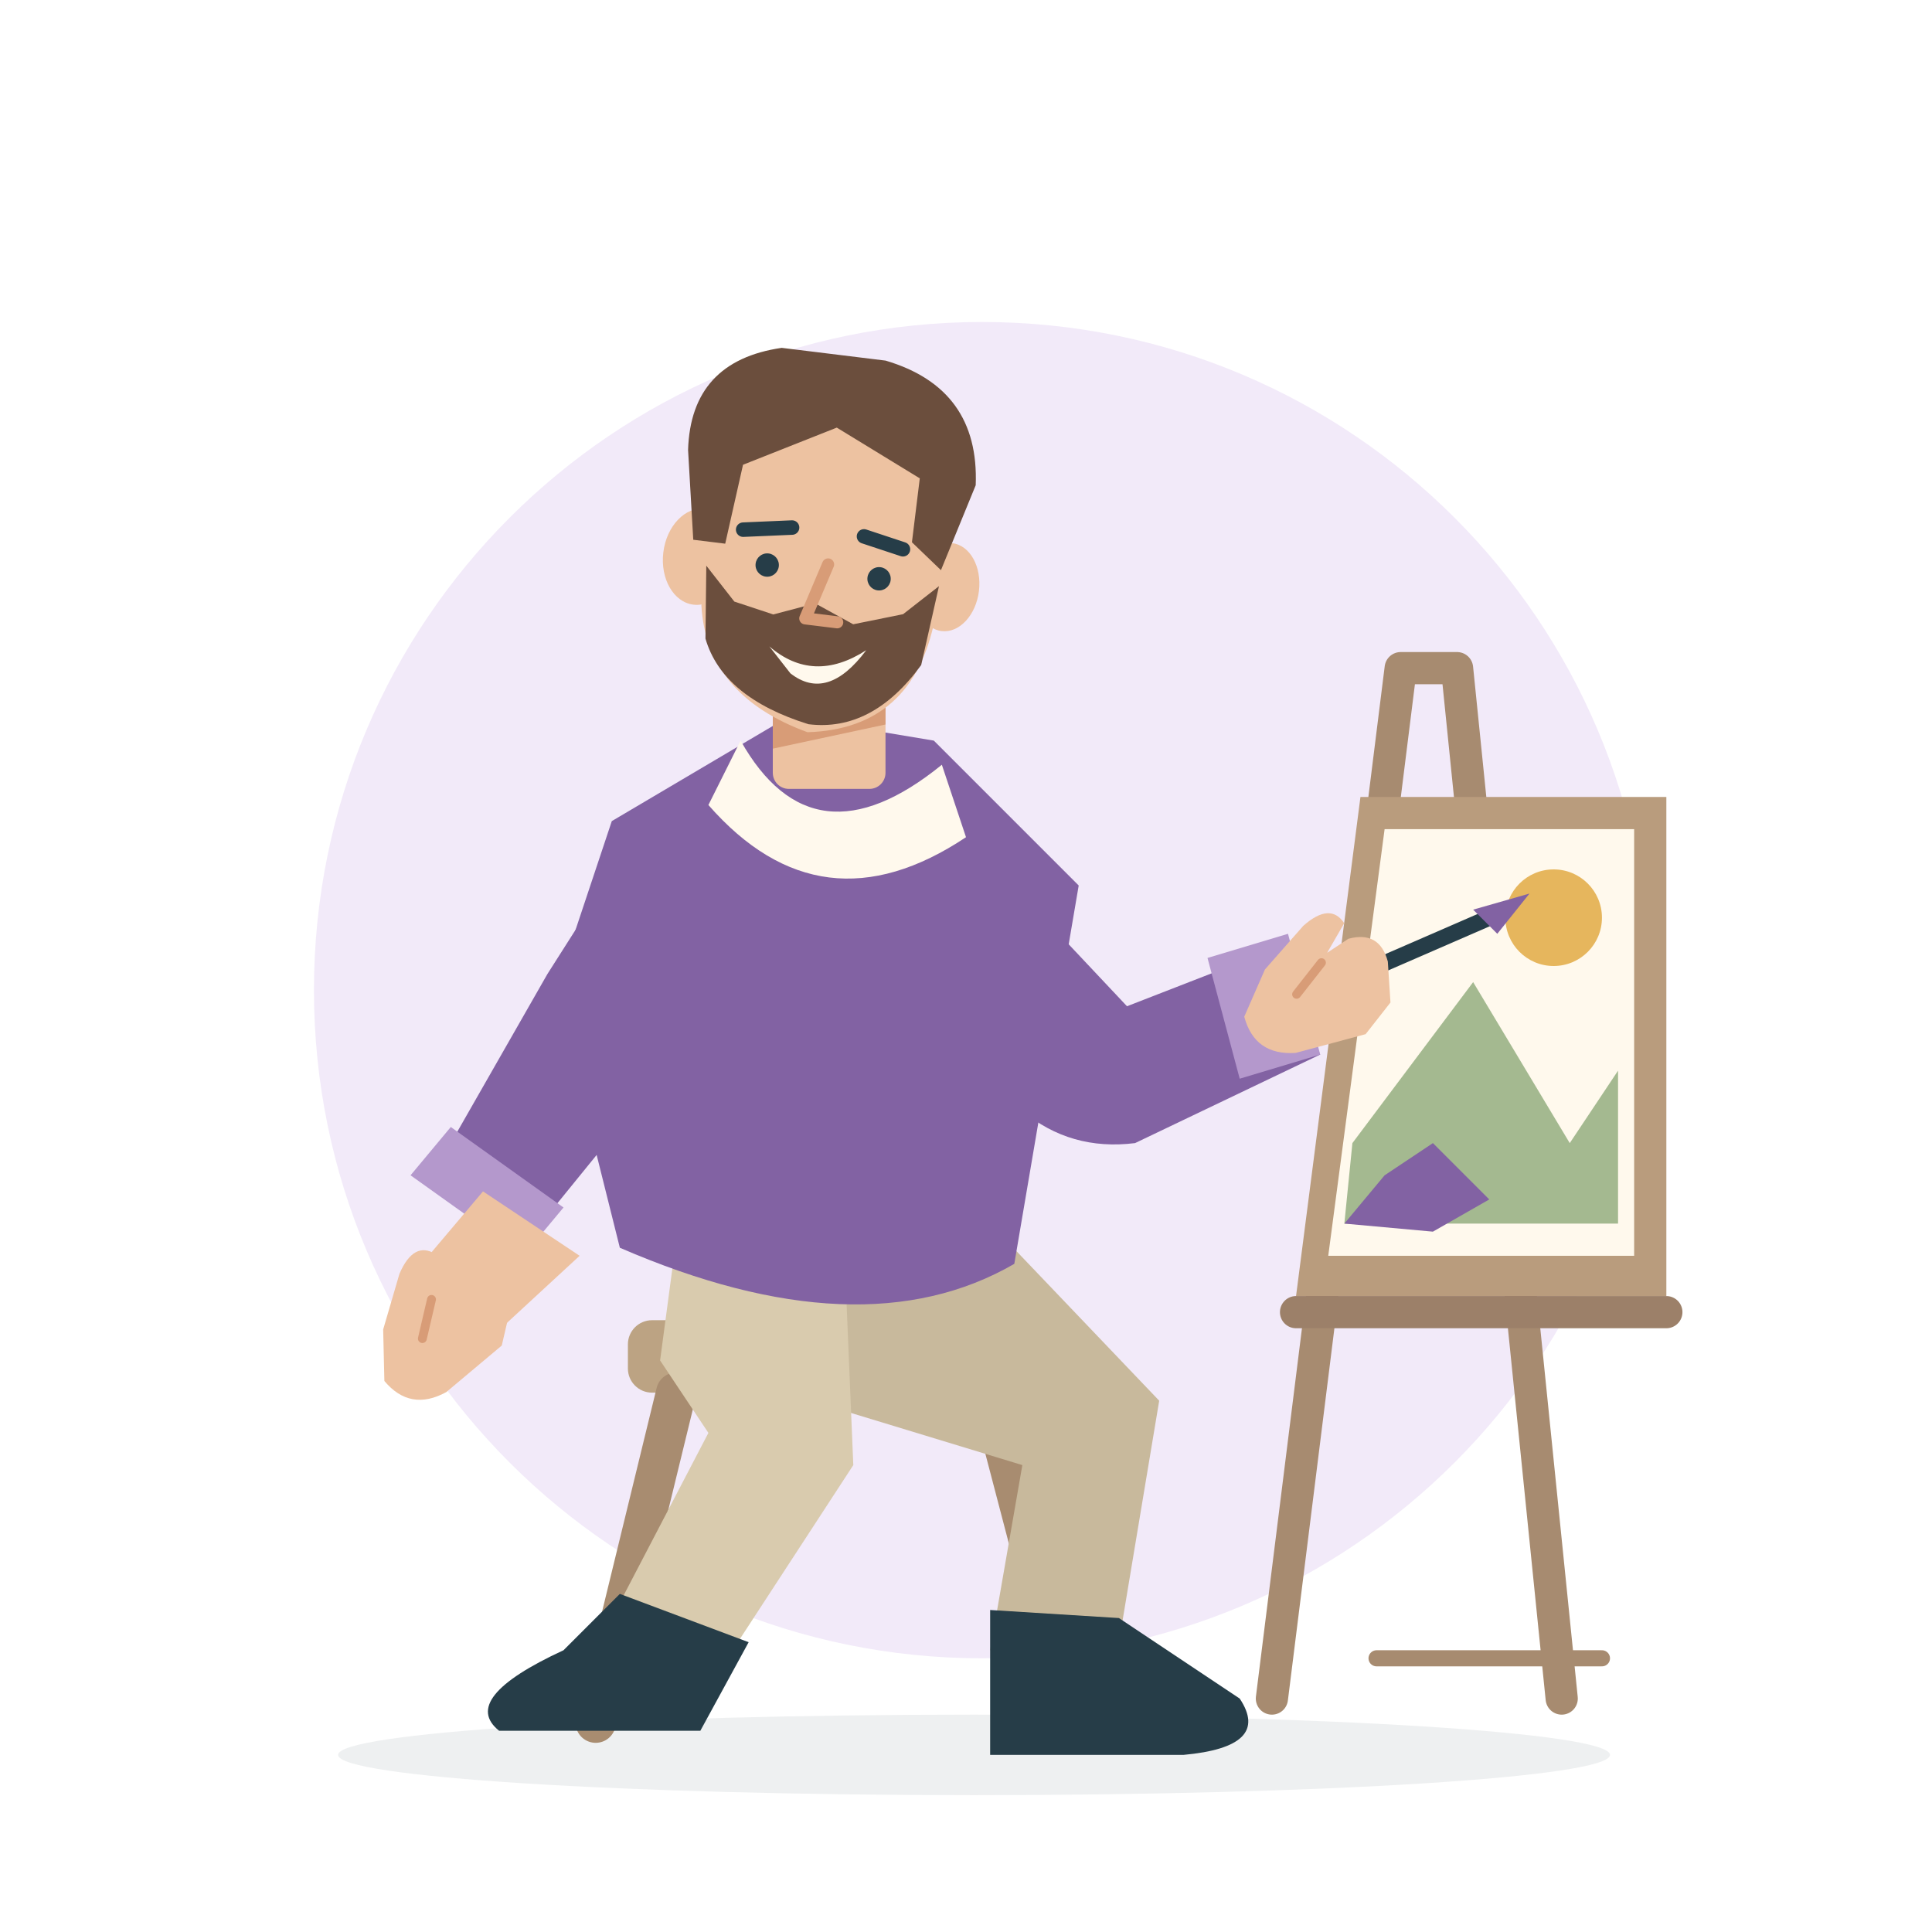
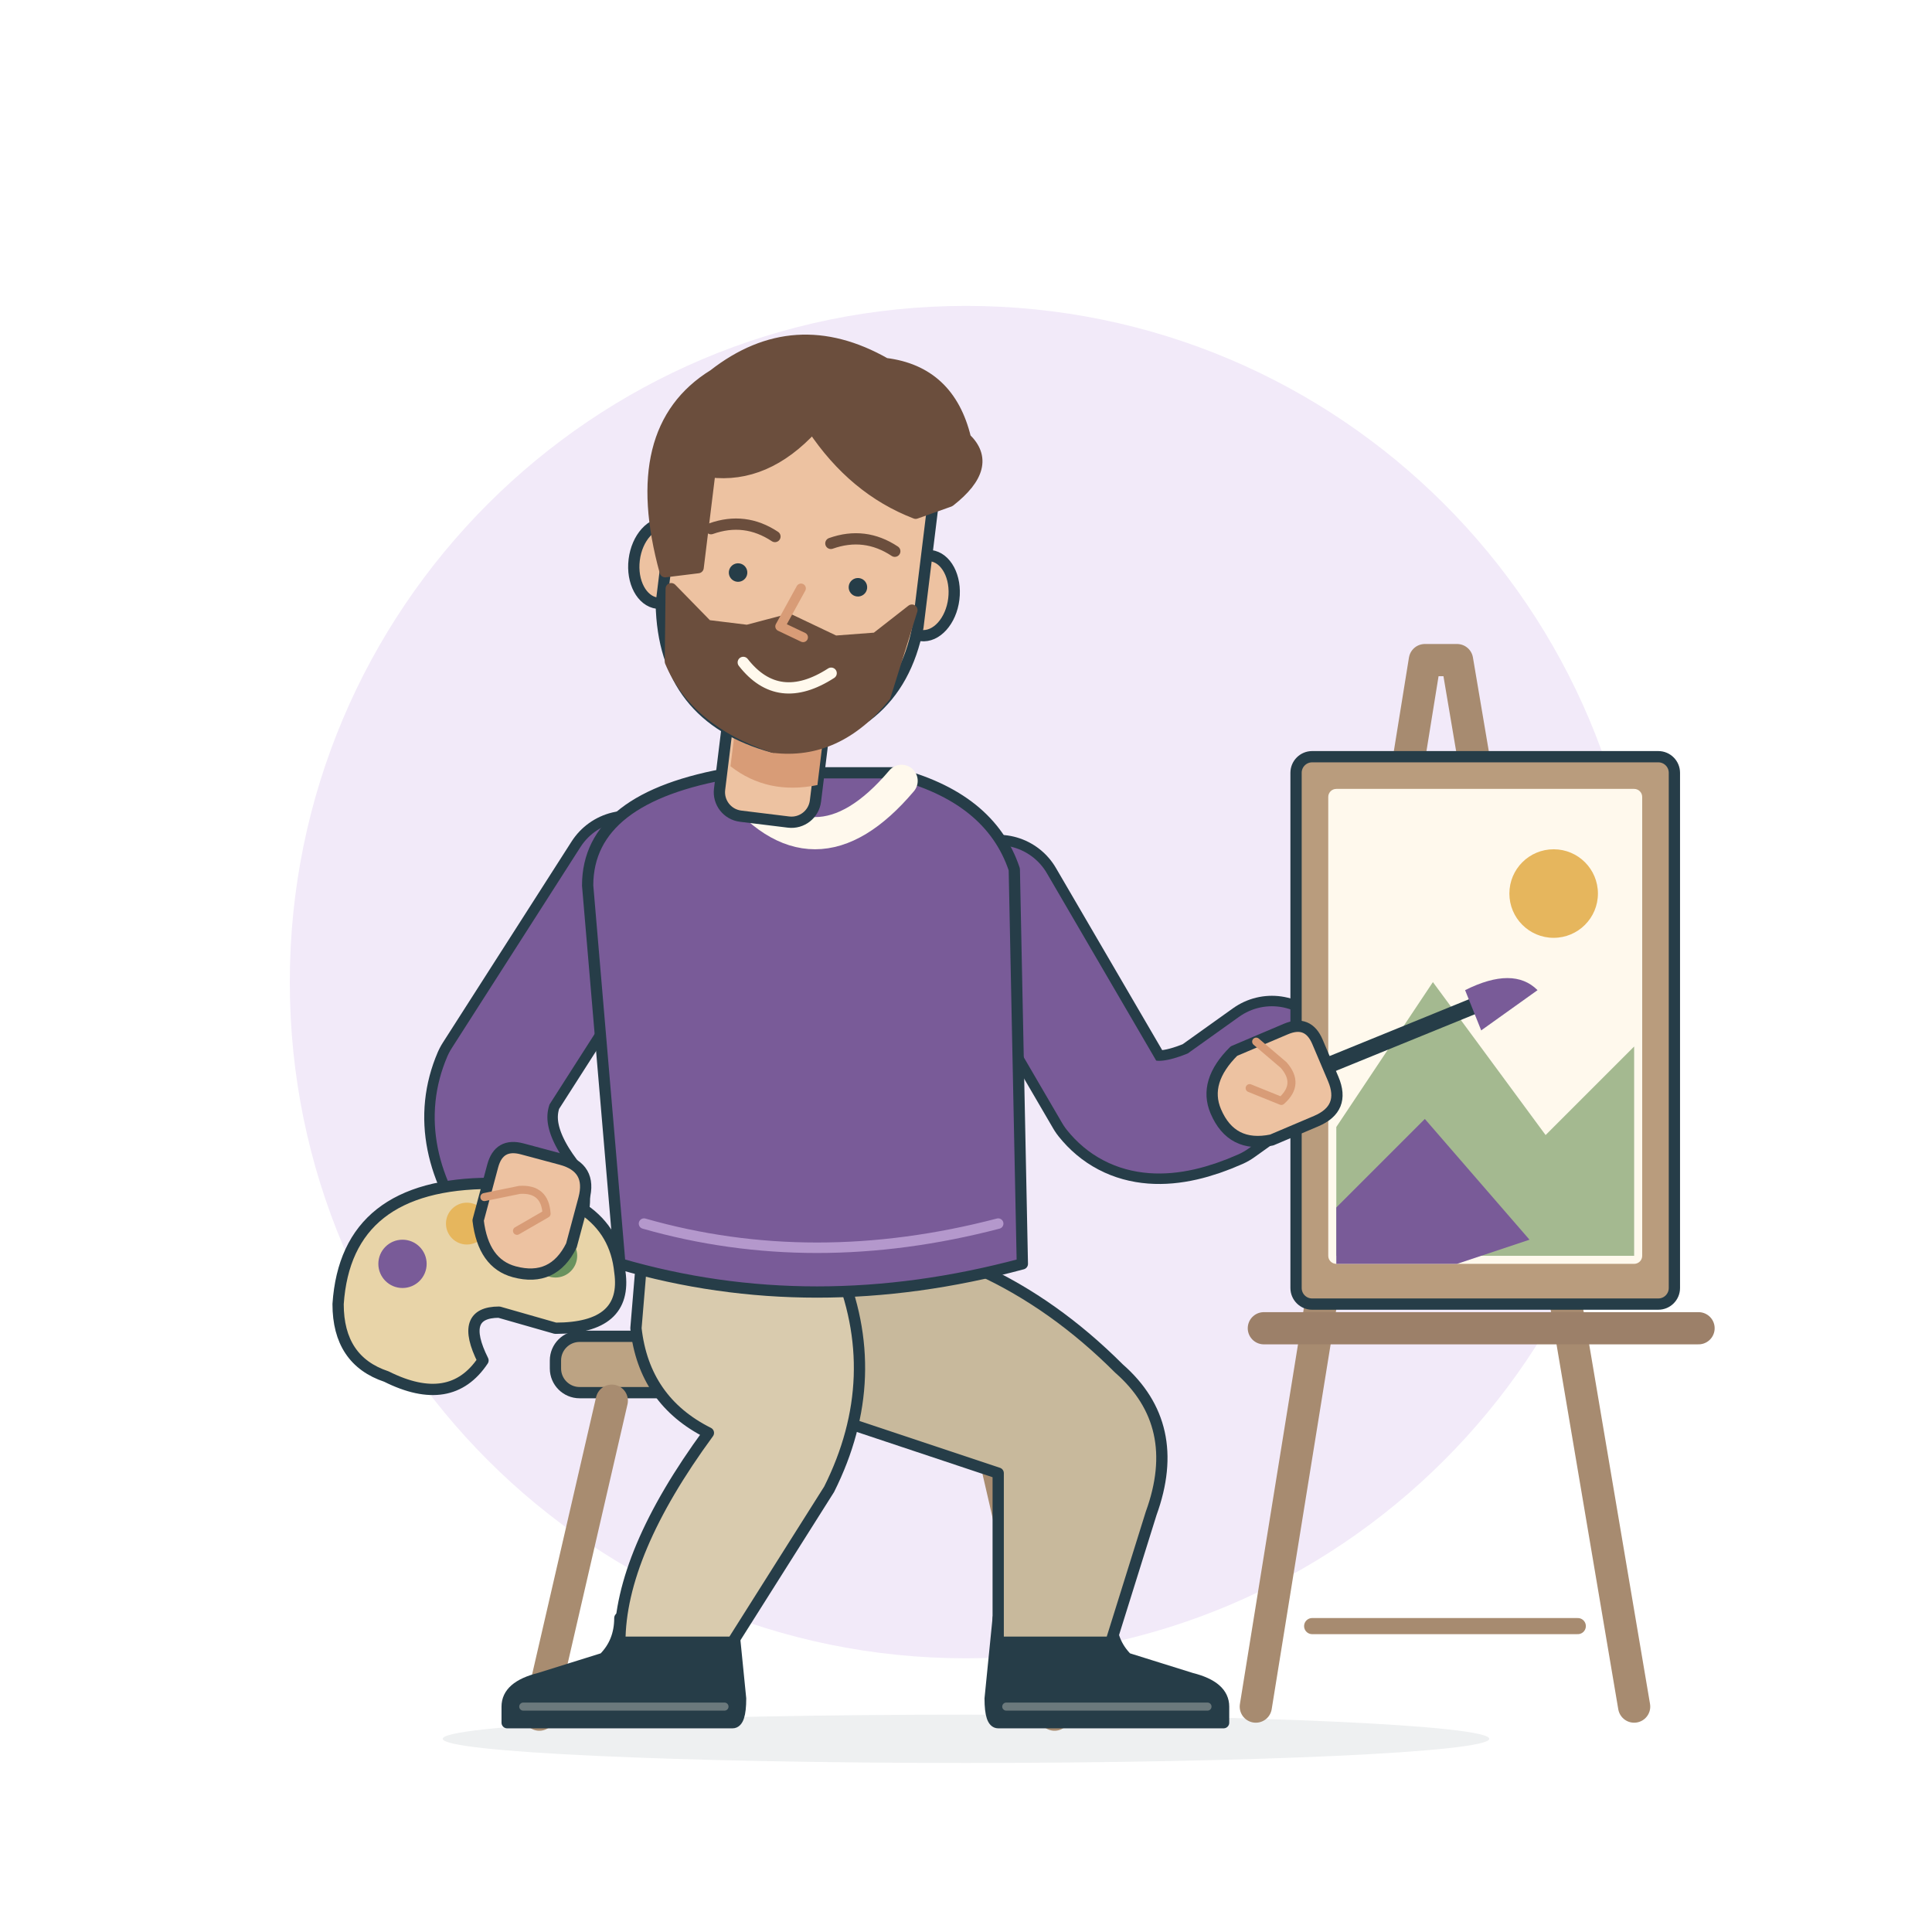
- <svg xmlns="http://www.w3.org/2000/svg" viewBox="0 0 240 240" role="img" aria-labelledby="title-isfp">
-   <ellipse cx="121" cy="218" rx="79" ry="5" fill="#263D48" opacity=".08" />
-   <circle cx="122" cy="123" r="83" fill="#F2EAF9" />
-   <rect x="78" y="164" width="51" height="9" rx="3" fill="#BCA383" />
-   <path d="M84 173 74 214M123 173 134 215" fill="none" stroke="#A88C70" stroke-width="5" stroke-linecap="round" stroke-linejoin="round" />
-   <path d="M101 150 123 152 144 174 139 204 123 205 127 182 104 175Z" fill="#C8B99C" />
-   <path d="M84 154 105 158 106 182 91 205 76 201 88 178 82 169Z" fill="#D9CBAE" />
-   <path d="M77 198 93 204 87 215H62Q57 211 70 205Z" fill="#263D48" />
-   <path d="M123 200 139 201 154 211Q158 217 147 218H123Z" fill="#263D48" />
-   <path d="M76 102 98 89 116 92 134 110 126 157Q107 168 77 155L69 123Z" fill="#8262A3" />
-   <path d="M92 92Q101 108 117 95L120 104Q102 116 88 100Z" fill="#FFF9ED" />
-   <path d="M82 101 75 110 68 121 56 142 68 151 94 119Z" fill="#8262A3" />
-   <path d="M56 140 70 150 65 156 51 146Z" fill="#B498CC" />
-   <path d="M60 148 49 161 59 168 72 156Z" fill="#EDC2A1" />
-   <g transform="translate(54 165) rotate(50)">
-     <path d="M-5-6Q-5-10-1-10L4-9 7-5 7 4Q6 9 1 9L-4 5-8-1Q-10-5-7-6L-4-3Z" fill="#EDC2A1" />
-     <path d="M-3-2 0 2" fill="none" stroke="#D89C77" stroke-width="1.1" stroke-linecap="round" stroke-linejoin="round" />
-   </g>
-   <path d="M124 108 140 125 158 118 164 131 141 142Q133 143 127 138L111 122Z" fill="#8262A3" />
-   <path d="M150 119 154 134 164 131 160 116Z" fill="#B498CC" />
-   <g transform="translate(82 44)">
-     <rect x="14" y="37" width="14" height="17" rx="2" fill="#EDC2A1" />
-     <path d="M14 40H28V46L14 49Z" fill="#D89C77" />
-   </g>
-   <g transform="translate(82 44) rotate(7 20 25)">
-     <ellipse cx="5" cy="27" rx="4.5" ry="6" fill="#EDC2A1" />
-     <ellipse cx="36" cy="27" rx="4" ry="5.5" fill="#EDC2A1" />
-     <path d="M5 17Q5 4 21 5Q37 5 36 19L35 31Q34 45 21 47Q8 44 6 33Z" fill="#EDC2A1" />
-     <path d="M6 28 10 32 15 33 20 31 25 33 31 31 35 27 34 37Q29 46 21 46Q10 44 7 37Z" fill="#6B4E3D" />
-     <path d="M4 25 2 14Q1 3 12 0L25 0Q37 2 38 14L35 25 31 22V14L20 9 9 15 8 25Z" fill="#6B4E3D" />
-     <path d="M10 23 16 22M25 22 30 23" fill="none" stroke="#263D48" stroke-width="1.8" stroke-linecap="round" stroke-linejoin="round" />
-     <circle cx="13.5" cy="27" r="1.45" fill="#263D48" />
-     <circle cx="27.5" cy="27" r="1.45" fill="#263D48" />
-     <path d="M21 26 19 33 23 33" fill="none" stroke="#D89C77" stroke-width="1.5" stroke-linecap="round" stroke-linejoin="round" />
-     <path d="M15 37Q21 41 27 36Q23 43 18 40Z" fill="#FFF9ED" />
-   </g>
-   <path d="M158 211 174 83 181 83 194 211" fill="none" stroke="#A78B70" stroke-width="4" stroke-linecap="round" stroke-linejoin="round" />
-   <path d="M169 99H207V161H161Z" fill="#B99C7D" />
-   <path d="M172 103H203V156H165Z" fill="#FFF9ED" />
-   <path d="M168 142 183 122 195 142 201 133V152H167Z" fill="#A4B990" />
-   <circle cx="193" cy="114" r="6" fill="#E6B65D" />
-   <path d="M172 146 178 142 185 149 178 153 167 152Z" fill="#8262A3" />
-   <path d="M161 163H207" fill="none" stroke="#9C8069" stroke-width="4" stroke-linecap="round" stroke-linejoin="round" />
-   <path d="M171 206 199 206" fill="none" stroke="#A78B70" stroke-width="2" stroke-linecap="round" stroke-linejoin="round" />
-   <path d="M162 124 185 114" fill="none" stroke="#263D48" stroke-width="2" stroke-linecap="round" stroke-linejoin="round" />
-   <path d="M183 113 190 111 186 116Z" fill="#8262A3" />
-   <g transform="translate(163 123) rotate(75)">
-     <path d="M-5-6Q-5-10-1-10L4-9 7-5 7 4Q6 9 1 9L-4 5-8-1Q-10-5-7-6L-4-3Z" fill="#EDC2A1" />
-     <path d="M-3-2 0 2" fill="none" stroke="#D89C77" stroke-width="1.1" stroke-linecap="round" stroke-linejoin="round" />
+ <svg xmlns="http://www.w3.org/2000/svg" viewBox="0 0 240 240" role="img" aria-labelledby="isfp-title" aria-describedby="isfp-desc">
+   <circle cx="120" cy="122" r="84" fill="#F2EAF9" />
+   <ellipse cx="120" cy="216" rx="65" ry="3" fill="#263D48" opacity=".08" />
+   <g fill="none" stroke="#263D48" stroke-width="1.4" stroke-linecap="round" stroke-linejoin="round">
+     <rect x="69" y="166" width="60" height="7" rx="3" fill="#BCA383" />
+     <path d="M76 174 67 213M122 174 131 213" stroke="#A88C70" stroke-width="4" />
+     <g data-part="leg">
+       <g data-part="shoe" transform="translate(131 204) rotate(0) scale(1 1)">
+         <path d="M-7 -3H7Q7 0 9 2L17 4.5Q21 5.5 21 8V10H-7Q-8 10 -8 7Z" fill="#263D48" />
+         <path d="M-6 8H19" stroke="#FFF9ED" stroke-width="1" opacity=".32" />
+       </g>
+       <path d="M102 153Q123 154 139 170Q147 177 143 188L138 204 L124 204L124 183Q112 179 100 175Z" fill="#C8B99C" data-part="trousers" />
+     </g>
+     <g data-part="leg">
+       <g data-part="shoe" transform="translate(84 204) rotate(0) scale(-1 1)">
+         <path d="M-7 -3H7Q7 0 9 2L17 4.5Q21 5.5 21 8V10H-7Q-8 10 -8 7Z" fill="#263D48" />
+         <path d="M-6 8H19" stroke="#FFF9ED" stroke-width="1" opacity=".32" />
+       </g>
+       <path d="M80 153L104 157Q110 171 103 185L91 204 L77 204Q77 193 88 178Q80 174 79 165Z" fill="#D9CBAE" data-part="trousers" />
+     </g>
+     <path d="M78 109 62 134Q59 141 65 149" stroke-width="16.6" />
+     <path d="M78 109 62 134Q59 141 65 149" stroke="#795B98" stroke-width="14" />
+     <path d="M124 112 138 136Q142 141 151 137L158 132" stroke-width="16.6" />
+     <path d="M124 112 138 136Q142 141 151 137L158 132" stroke="#795B98" stroke-width="14" />
+     <g transform="translate(101 0) rotate(0 0 126)">
+       <path d="M-10 96Q-28 99-28 110L-24 157Q0 164 26 157L25 108Q22 99 10 96Z" fill="#795B98" />
+       <path d="M-10 97Q0 110 11 97" stroke="#FFF9ED" stroke-width="4" />
+       <path d="M-21 152Q0 158 23 152" stroke="#B498CC" stroke-width="1.3" />
+     </g>
+     <g transform="translate(99 69) rotate(7)">
+       <rect x="-6" y="17" width="12" height="16" rx="3" fill="#EDC2A1" />
+       <path d="M-5 21Q0 26 6 22V28Q0 30-5 27Z" fill="#D89C77" stroke="none" />
+       <ellipse cx="-16.5" cy="3" rx="3.5" ry="5" fill="#EDC2A1" />
+       <ellipse cx="16.5" cy="3" rx="3.5" ry="5" fill="#EDC2A1" />
+       <path d="M-16-12Q-16-24 0-24Q16-24 16-12V7Q15 21 0 24Q-14 22-16 8Z" fill="#EDC2A1" />
+       <path d="M-16 4Q-23-13-13-21Q-4-30 8-25Q16-25 19-17Q23-14 18-9L14-7Q6-9 0-16Q-5-9-12-9L-12 3Z" fill="#6B4E3D" stroke="#6B4E3D" />
+       <path d="M-15 6-10 10-5 10 0 8 6 10 11 9 15 5 13 16Q8 24 0 24Q-10 22-14 15Z" fill="#6B4E3D" stroke="#6B4E3D" />
+       <path d="M-11-2Q-7-4-3-2M4-2Q8-4 12-2" stroke="#6B4E3D" />
+       <circle cx="-7" cy="3" r="1.15" fill="#263D48" stroke="none" />
+       <circle cx="8" cy="3" r="1.15" fill="#263D48" stroke="none" />
+       <path d="M1 4-1 9 2 10" stroke="#D89C77" stroke-width="1.2" />
+       <path d="M-5 14Q0 19 6 14" stroke="#FFF9ED" />
+     </g>
+     <g>
+       <path d="M156 212 177 82 181 82 203 212" stroke="#A78B70" stroke-width="4" />
+       <path d="M163 202H196" stroke="#A78B70" stroke-width="2" />
+       <rect x="161" y="94" width="47" height="68" rx="2" fill="#B99C7D" />
+       <rect x="165" y="98" width="39" height="59" rx="1" fill="#FFF9ED" stroke="none" />
+       <circle cx="193" cy="111" r="5.5" fill="#E6B65D" stroke="none" />
+       <path d="M166 140 178 122 192 141 203 130V156H166Z" fill="#A4B990" stroke="none" />
+       <path d="M166 150 177 139 190 154 181 157H166Z" fill="#795B98" stroke="none" />
+       <path d="M157 165H211" stroke="#9C8069" stroke-width="4" />
+     </g>
+     <g>
+       <path d="M42 162Q43 147 61 147Q76 148 77 158Q78 165 69 165L62 163Q57 163 60 169Q56 175 48 171Q42 169 42 162Z" fill="#E8D4A8" />
+       <circle cx="50" cy="157" r="3" fill="#795B98" stroke="none" />
+       <circle cx="58" cy="152" r="2.6" fill="#E6B65D" stroke="none" />
+       <circle cx="69" cy="156" r="2.7" fill="#6A925E" stroke="none" />
+     </g>
+     <g transform="translate(65 150) rotate(15)">
+       <path d="M-5 3V-4Q-5-7-2-7H3Q7-7 7-3V3Q6 8 1 8Q-3 8-5 3Z" fill="#EDC2A1" />
+       <path d="M-5 0-1-2Q2-3 3 0L0 3" stroke="#D89C77" stroke-width="1" />
+     </g>
+     <path d="M156 136 183 125" stroke-width="2" />
+     <path d="M182 123Q188 120 191 123L184 128Z" fill="#795B98" stroke="none" />
+     <g transform="translate(158 134) rotate(67)">
+       <path d="M-5 3V-4Q-5-7-2-7H3Q7-7 7-3V3Q6 8 1 8Q-3 8-5 3Z" fill="#EDC2A1" />
+       <path d="M-5 0-1-2Q2-3 3 0L0 3" stroke="#D89C77" stroke-width="1" />
+     </g>
  </g>
</svg>
